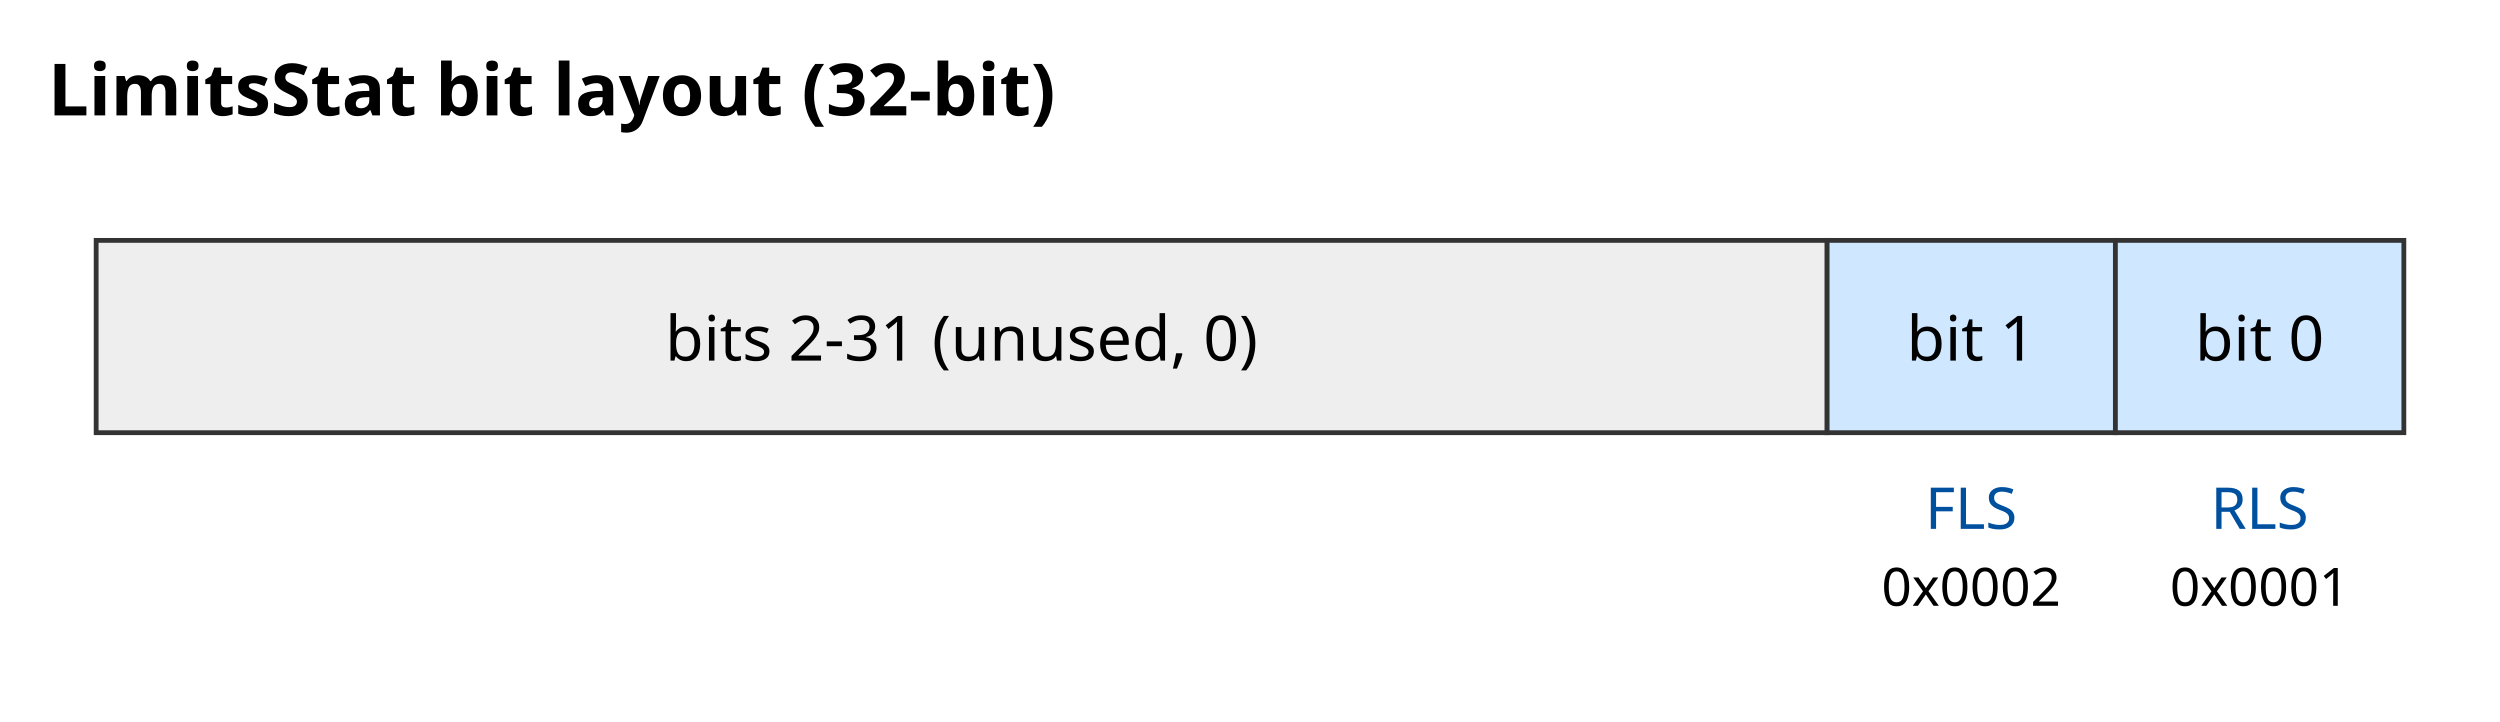
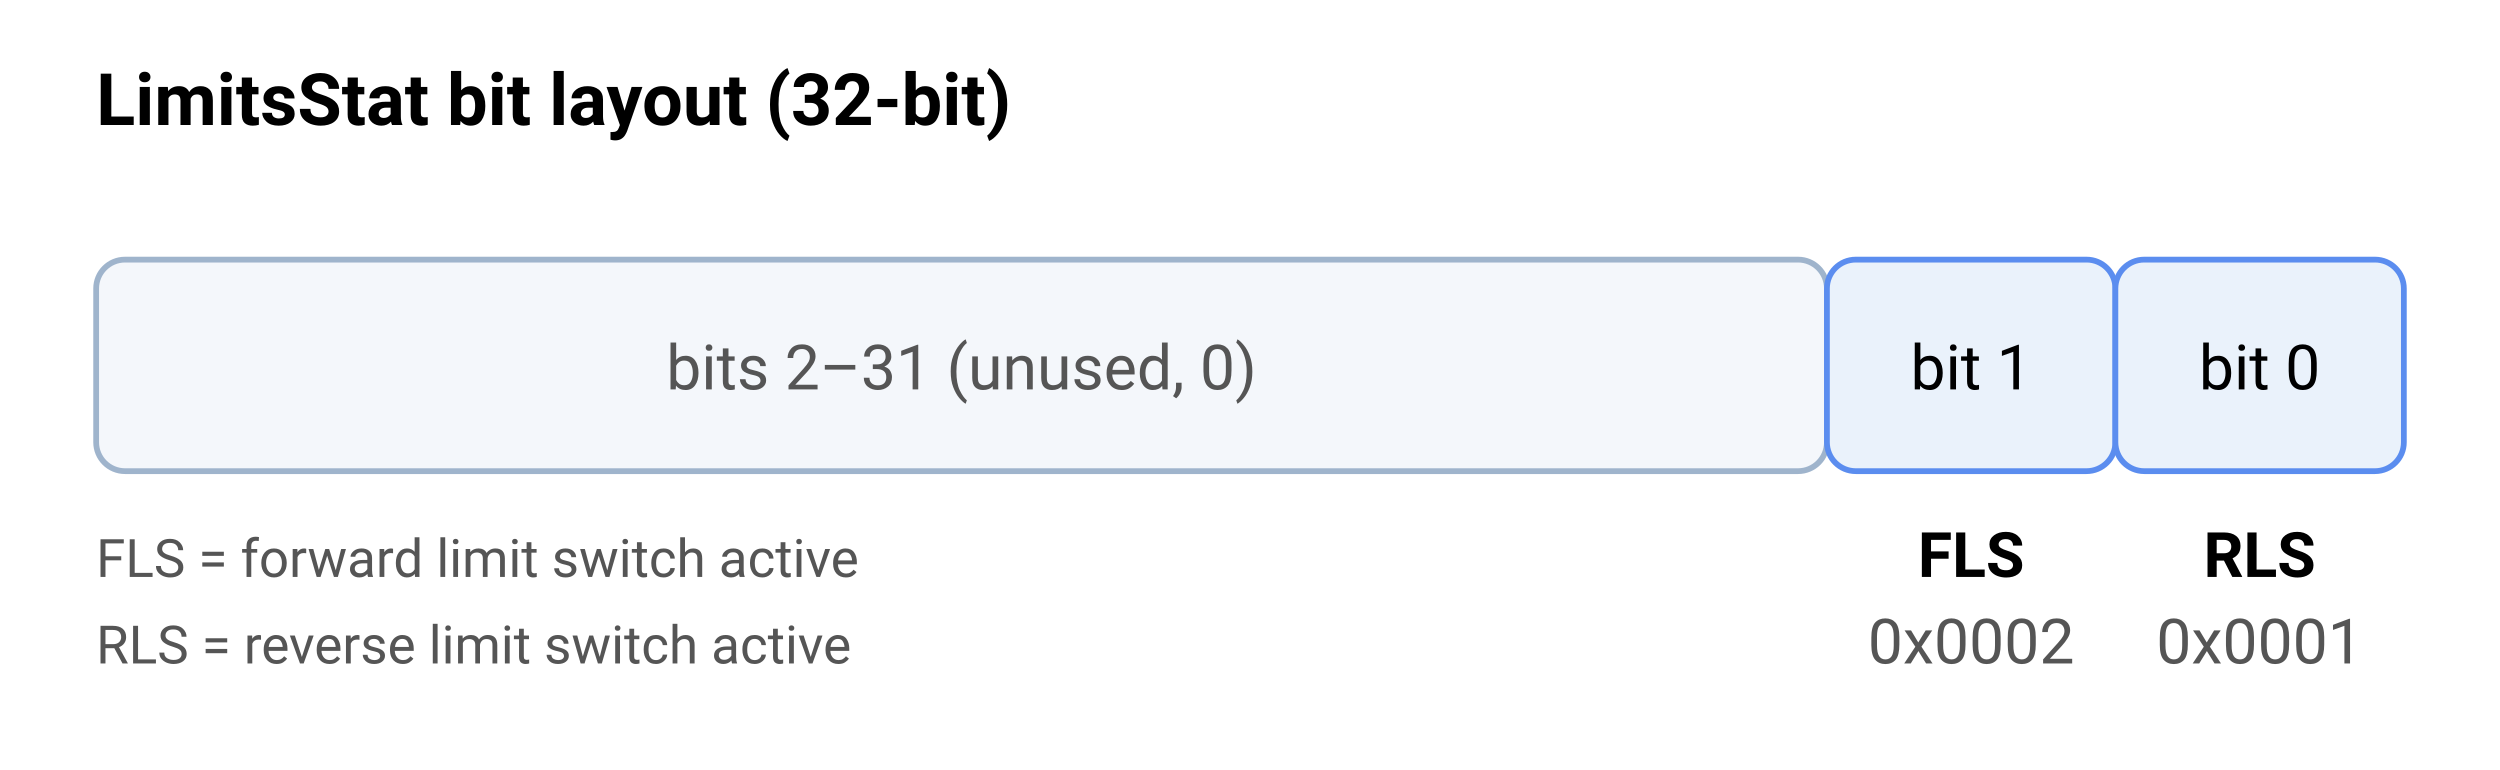
- <svg xmlns="http://www.w3.org/2000/svg" width="520" height="150" viewBox="0 0 520 150" font-family="sans-serif">
-   <text x="10" y="24" font-size="15" font-weight="bold">LimitsStat bit layout (32-bit)</text>
-   <rect x="380" y="50" width="60" height="40" fill="#cfe8ff" stroke="#333" />
-   <text x="410" y="75" font-size="13" text-anchor="middle">bit 1</text>
-   <rect x="440" y="50" width="60" height="40" fill="#cfe8ff" stroke="#333" />
-   <text x="470" y="75" font-size="13" text-anchor="middle">bit 0</text>
-   <rect x="20" y="50" width="360" height="40" fill="#eeeeee" stroke="#333" />
-   <text x="200" y="75" font-size="13" text-anchor="middle">bits 2-31 (unused, 0)</text>
-   <text x="410" y="110" font-size="12" text-anchor="middle" fill="#0050a0">FLS</text>
-   <text x="410" y="126" font-size="11" text-anchor="middle">0x0002</text>
-   <text x="470" y="110" font-size="12" text-anchor="middle" fill="#0050a0">RLS</text>
-   <text x="470" y="126" font-size="11" text-anchor="middle">0x0001</text>
+ <svg xmlns="http://www.w3.org/2000/svg" width="520" height="160" viewBox="0 0 520 160" font-family="-apple-system,Segoe UI,Roboto,sans-serif" font-size="13">
+   <text x="20" y="26" font-size="15" font-weight="bold">LimitsStat bit layout (32-bit)</text>
+   <rect x="20" y="54" width="360" height="44" rx="6" fill="#f4f7fb" stroke="#9fb4cc" stroke-width="1.2" />
+   <text x="200" y="81" text-anchor="middle" fill="#555">bits 2–31 (unused, 0)</text>
+   <rect x="380" y="54" width="60" height="44" rx="6" fill="#eaf2fb" stroke="#5b8def" stroke-width="1.2" />
+   <text x="410" y="81" text-anchor="middle">bit 1</text>
+   <rect x="440" y="54" width="60" height="44" rx="6" fill="#eaf2fb" stroke="#5b8def" stroke-width="1.2" />
+   <text x="470" y="81" text-anchor="middle">bit 0</text>
+   <text x="410" y="120" text-anchor="middle" font-weight="bold">FLS</text>
+   <text x="410" y="138" text-anchor="middle" fill="#555">0x0002</text>
+   <text x="470" y="120" text-anchor="middle" font-weight="bold">RLS</text>
+   <text x="470" y="138" text-anchor="middle" fill="#555">0x0001</text>
+   <text x="20" y="120" fill="#555" font-size="11">FLS = forward limit switch active</text>
+   <text x="20" y="138" fill="#555" font-size="11">RLS = reverse limit switch active</text>
</svg>
